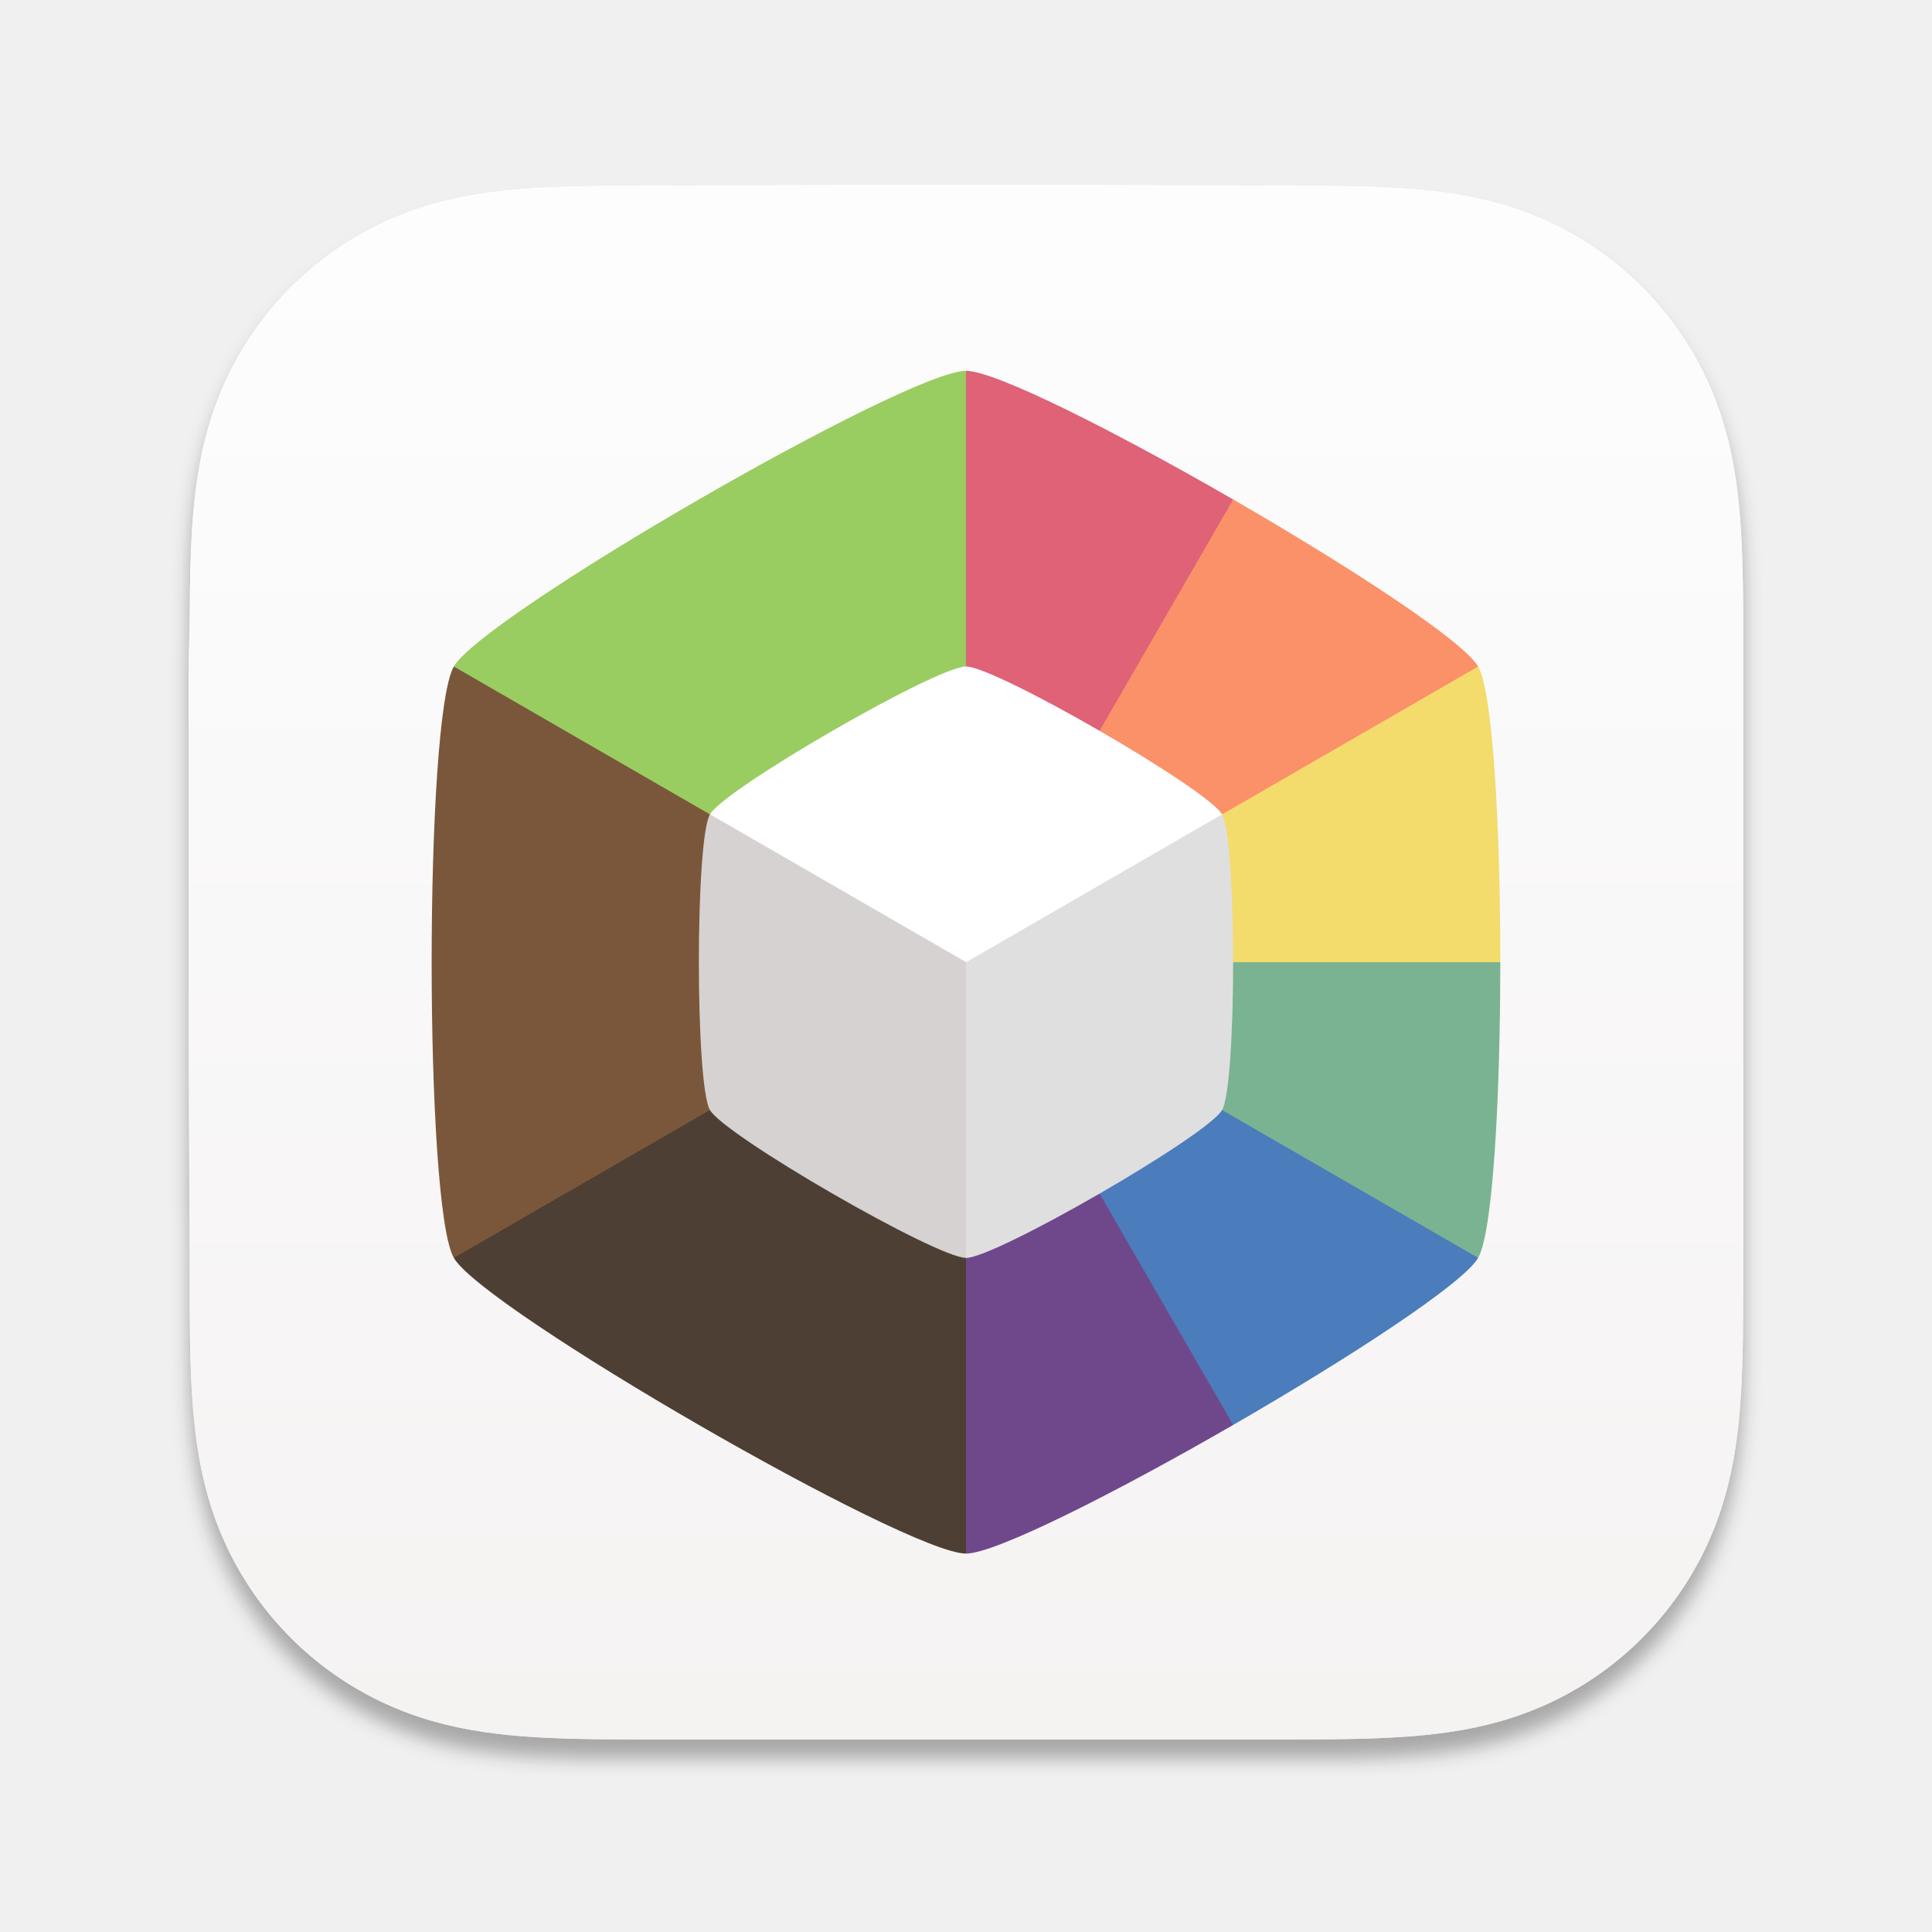
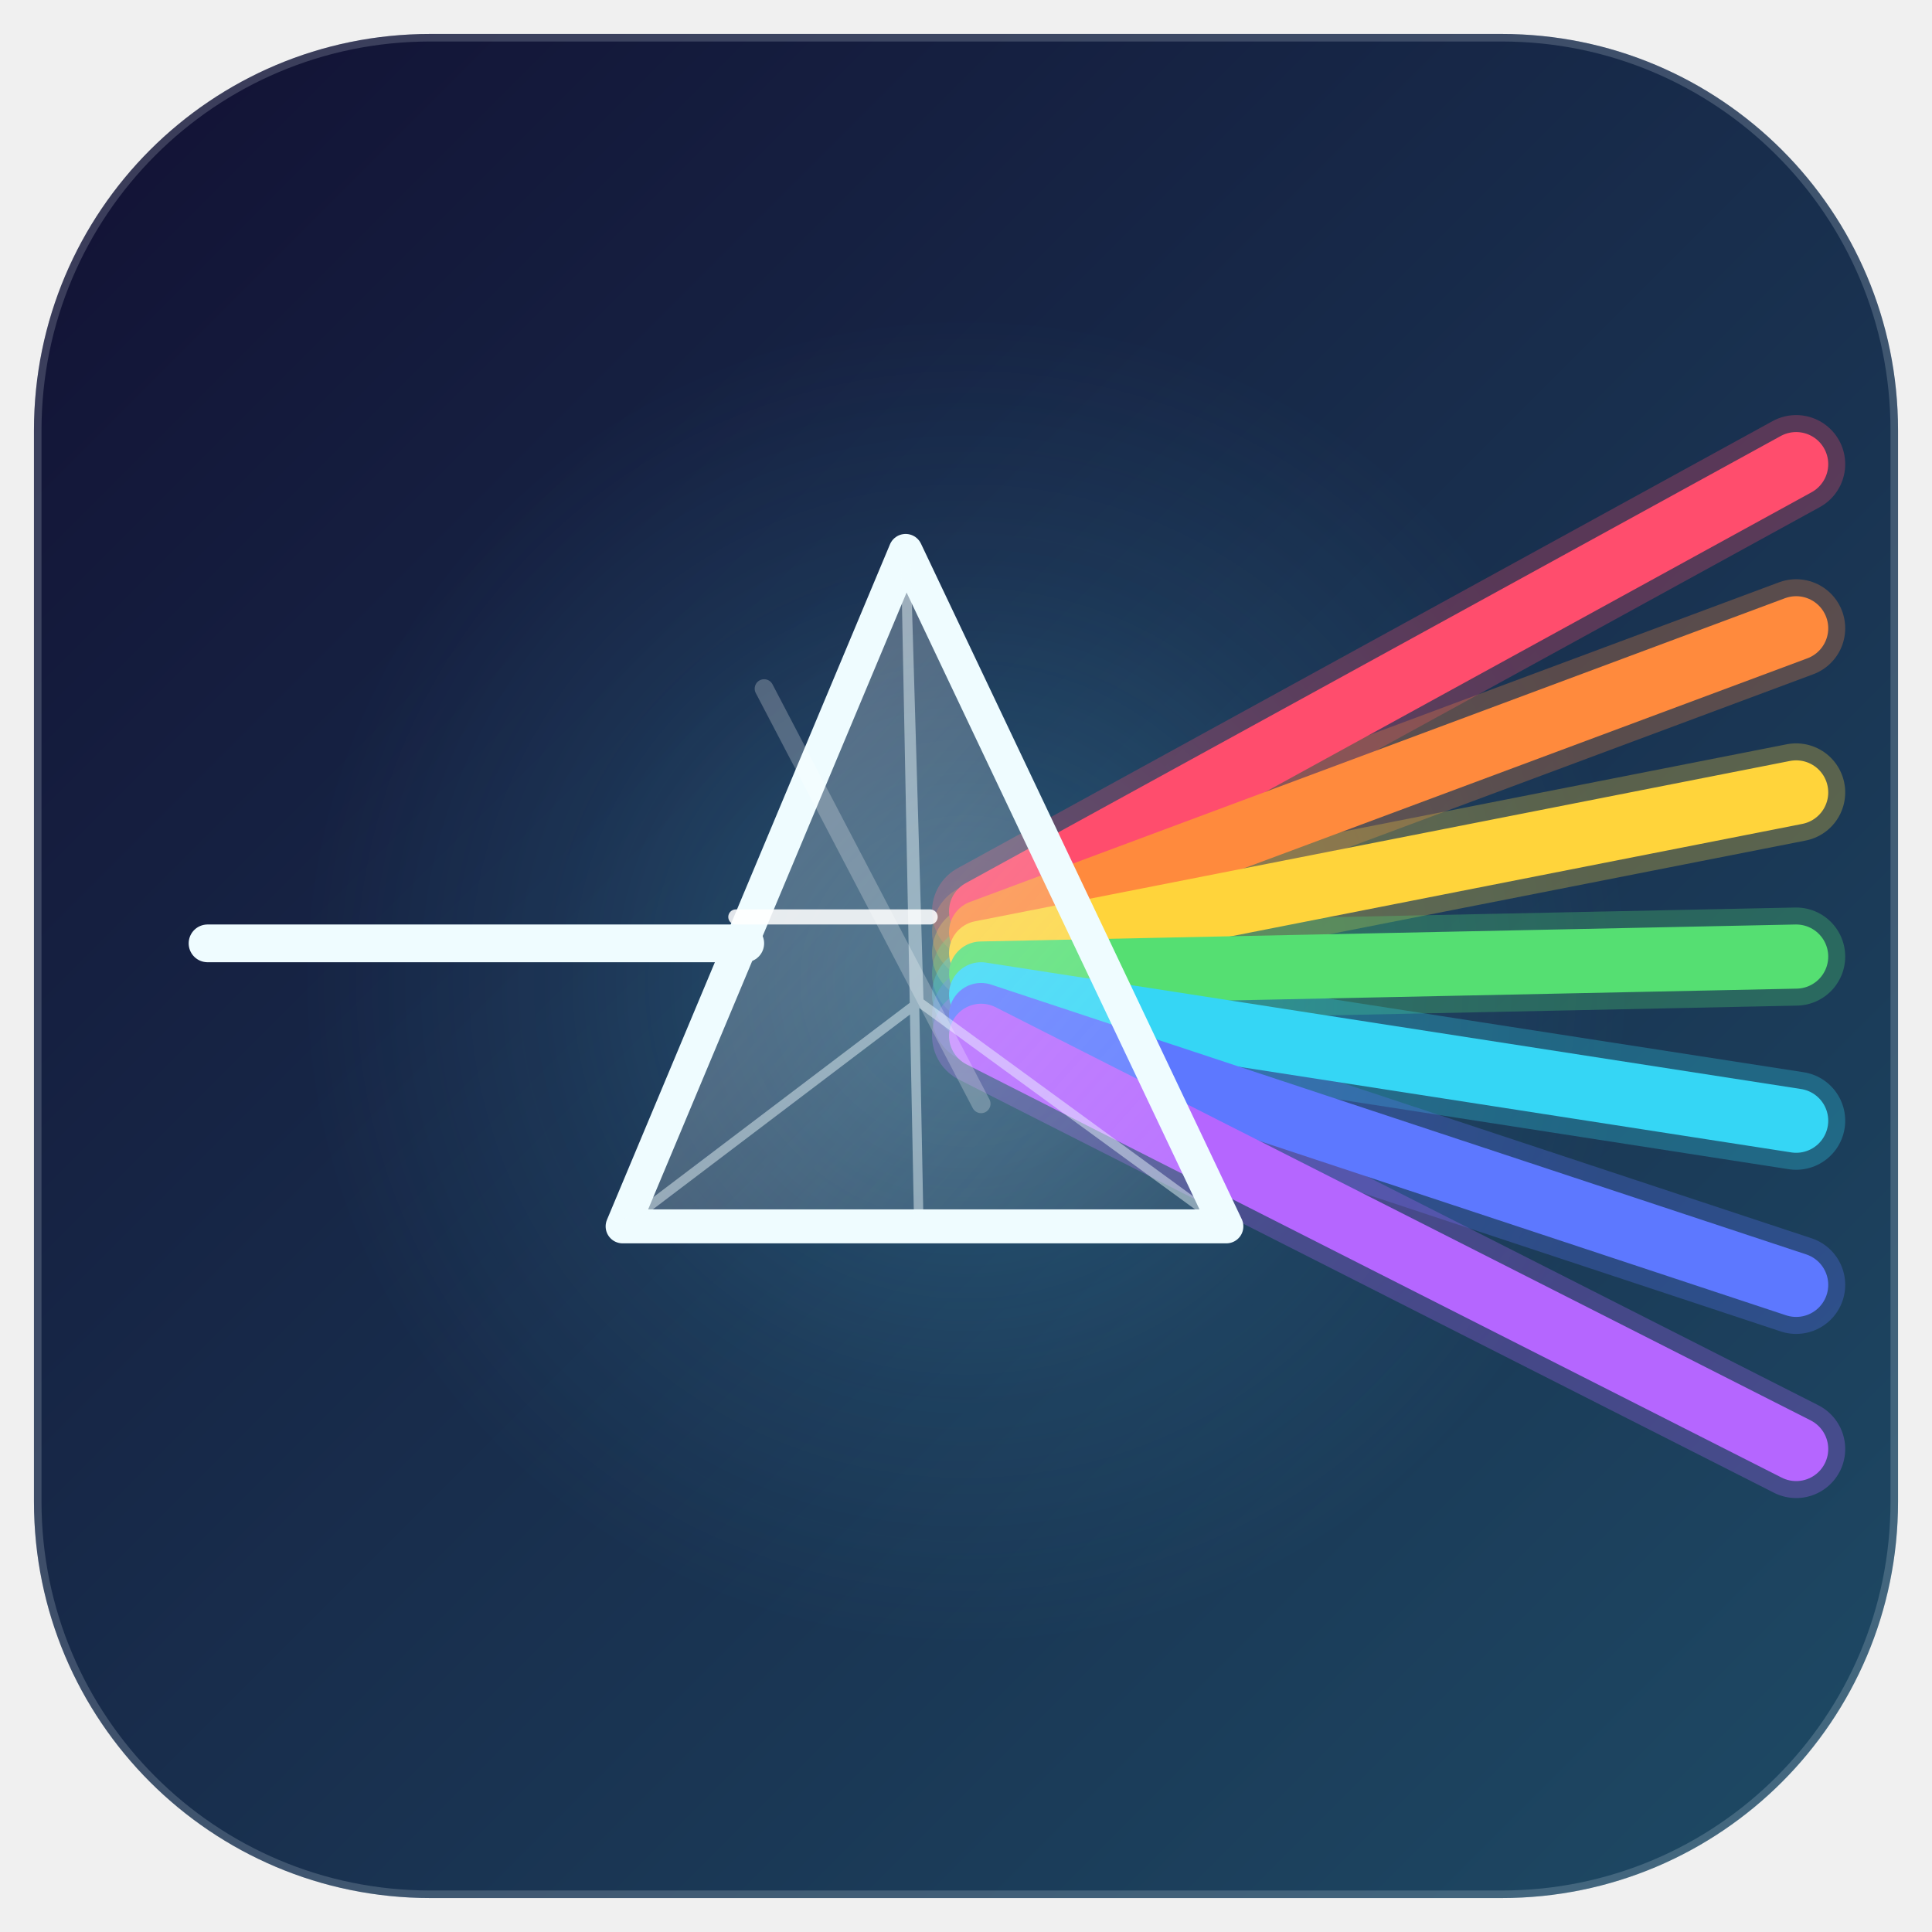
- <svg xmlns="http://www.w3.org/2000/svg" width="1024" height="1024" viewBox="0 0 1024 1024" fill="none" version="1.1" id="svg76">
-   <g filter="url(#filter0_d_102_69)" id="g4">
-     <path fill-rule="evenodd" clip-rule="evenodd" d="M924 354.627C924 344.845 924.004 335.062 923.944 325.279C923.895 317.038 923.8 308.799 923.576 300.562C923.092 282.609 922.033 264.502 918.84 246.749C915.602 228.741 910.314 211.98 901.981 195.617C893.789 179.534 883.088 164.817 870.32 152.058C857.555 139.299 842.834 128.605 826.746 120.418C810.366 112.083 793.587 106.797 775.558 103.56C757.803 100.372 739.691 99.315 721.738 98.83C713.495 98.607 705.253 98.513 697.008 98.462C687.22 98.402 677.432 98.407 667.644 98.407L553.997 98H468.997L357.361 98.407C347.554 98.407 337.747 98.402 327.94 98.462C319.678 98.513 311.42 98.607 303.161 98.83C285.167 99.315 267.014 100.373 249.217 103.565C231.164 106.801 214.36 112.085 197.958 120.414C181.835 128.602 167.083 139.297 154.291 152.058C141.501 164.816 130.78 179.53 122.573 195.61C114.217 211.981 108.919 228.752 105.673 246.77C102.477 264.516 101.418 282.617 100.931 300.562C100.709 308.8 100.613 317.039 100.563 325.279C100.503 335.063 100 347.216 100 356.999L100.003 467.089L100 552.998L100.508 665.427C100.508 675.223 100.504 685.019 100.563 694.815C100.613 703.067 100.709 711.317 100.932 719.566C101.418 737.542 102.479 755.675 105.678 773.452C108.923 791.484 114.22 808.269 122.569 824.653C130.777 840.759 141.5 855.495 154.291 868.272C167.082 881.049 181.83 891.757 197.95 899.956C214.362 908.302 231.174 913.595 249.238 916.836C267.027 920.029 285.174 921.088 303.161 921.573C311.42 921.796 319.679 921.891 327.941 921.941C337.748 922.001 347.554 921.997 357.361 921.997L470.006 922H555.217L667.644 921.996C677.432 921.996 687.22 922.001 697.008 921.941C705.253 921.891 713.495 921.796 721.738 921.573C739.698 921.087 757.816 920.027 775.579 916.832C793.597 913.591 810.368 908.3 826.739 899.959C842.831 891.761 857.554 881.051 870.32 868.272C883.086 855.497 893.786 840.763 901.978 824.66C910.316 808.268 915.604 791.475 918.844 773.431C922.034 755.661 923.092 737.535 923.577 719.566C923.8 711.316 923.895 703.066 923.944 694.815C924.005 685.019 924 675.223 924 665.427C924 665.427 923.994 554.983 923.994 552.998V466.999C923.994 465.533 924 354.627 924 354.627Z" fill="url(#paint0_linear_102_69)" id="path2" />
-   </g>
-   <mask id="mask0_102_69" style="mask-type: alpha" maskUnits="userSpaceOnUse" x="100" y="98" width="824" height="824">
-     <path fill-rule="evenodd" clip-rule="evenodd" d="M924 354.627C924 344.845 924.004 335.062 923.944 325.279C923.895 317.038 923.8 308.799 923.576 300.562C923.092 282.609 922.033 264.502 918.84 246.749C915.602 228.741 910.314 211.98 901.981 195.617C893.789 179.534 883.088 164.817 870.32 152.058C857.555 139.299 842.834 128.605 826.746 120.418C810.366 112.083 793.587 106.797 775.558 103.56C757.803 100.372 739.691 99.315 721.738 98.83C713.495 98.607 705.253 98.513 697.008 98.462C687.22 98.402 677.432 98.407 667.644 98.407L553.997 98H468.997L357.361 98.407C347.554 98.407 337.747 98.402 327.94 98.462C319.678 98.513 311.42 98.607 303.161 98.83C285.167 99.315 267.014 100.373 249.217 103.565C231.164 106.801 214.36 112.085 197.958 120.414C181.835 128.602 167.083 139.297 154.291 152.058C141.501 164.816 130.78 179.53 122.573 195.61C114.217 211.981 108.919 228.752 105.673 246.77C102.477 264.516 101.418 282.617 100.931 300.562C100.709 308.8 100.613 317.039 100.563 325.279C100.503 335.063 100 347.216 100 356.999L100.003 467.089L100 552.998L100.508 665.427C100.508 675.223 100.504 685.019 100.563 694.815C100.613 703.067 100.709 711.317 100.932 719.566C101.418 737.542 102.479 755.675 105.678 773.452C108.923 791.484 114.22 808.269 122.569 824.653C130.777 840.759 141.5 855.495 154.291 868.272C167.082 881.049 181.83 891.757 197.95 899.956C214.362 908.302 231.174 913.595 249.238 916.836C267.027 920.029 285.174 921.088 303.161 921.573C311.42 921.796 319.679 921.891 327.941 921.941C337.748 922.001 347.554 921.997 357.361 921.997L470.006 922H555.217L667.644 921.996C677.432 921.996 687.22 922.001 697.008 921.941C705.253 921.891 713.495 921.796 721.738 921.573C739.698 921.087 757.816 920.027 775.579 916.832C793.597 913.591 810.368 908.3 826.739 899.959C842.831 891.761 857.554 881.051 870.32 868.272C883.086 855.497 893.786 840.763 901.978 824.66C910.316 808.268 915.604 791.475 918.844 773.431C922.034 755.661 923.092 737.535 923.577 719.566C923.8 711.316 923.895 703.066 923.944 694.815C924.005 685.019 924 675.223 924 665.427C924 665.427 923.994 554.983 923.994 552.998V466.999C923.994 465.533 924 354.627 924 354.627Z" fill="white" id="path6" />
-   </mask>
-   <g mask="url(#mask0_102_69)" id="g15">
-     <rect x="42" y="36" width="914" height="914" fill="url(#paint1_linear_102_69)" id="rect9" />
-     <g filter="url(#filter1_b_102_69)" id="g13">
-       <rect x="100" y="98" width="824" height="824" rx="126" fill="black" fill-opacity="0.01" id="rect11" />
-     </g>
-   </g>
-   <defs id="defs74">
-     <filter id="filter0_d_102_69" x="90" y="98" width="844" height="844" filterUnits="userSpaceOnUse" color-interpolation-filters="sRGB">
-       <feFlood flood-opacity="0" result="BackgroundImageFix" id="feFlood31" />
-       <feColorMatrix in="SourceAlpha" type="matrix" values="0 0 0 0 0 0 0 0 0 0 0 0 0 0 0 0 0 0 127 0" result="hardAlpha" id="feColorMatrix33" />
-       <feOffset dy="10" id="feOffset35" />
-       <feGaussianBlur stdDeviation="5" id="feGaussianBlur37" />
-       <feColorMatrix type="matrix" values="0 0 0 0 0 0 0 0 0 0 0 0 0 0 0 0 0 0 0.3 0" id="feColorMatrix39" />
-       <feBlend mode="normal" in2="BackgroundImageFix" result="effect1_dropShadow_102_69" id="feBlend41" />
-       <feBlend mode="normal" in="SourceGraphic" in2="effect1_dropShadow_102_69" result="shape" id="feBlend43" />
-     </filter>
-     <filter id="filter1_b_102_69" x="89.127" y="87.127" width="845.746" height="845.746" filterUnits="userSpaceOnUse" color-interpolation-filters="sRGB">
-       <feFlood flood-opacity="0" result="BackgroundImageFix" id="feFlood46" />
-       <feGaussianBlur in="BackgroundImage" stdDeviation="5.437" id="feGaussianBlur48" />
-       <feComposite in2="SourceAlpha" operator="in" result="effect1_backgroundBlur_102_69" id="feComposite50" />
-       <feBlend mode="normal" in="SourceGraphic" in2="effect1_backgroundBlur_102_69" result="shape" id="feBlend52" />
-     </filter>
-     <linearGradient id="paint0_linear_102_69" x1="-181.14" y1="98" x2="-181.14" y2="1484.28" gradientUnits="userSpaceOnUse">
-       <stop stop-color="white" id="stop55" />
-       <stop offset="0.49" stop-color="#EFEFEF" id="stop57" />
-       <stop offset="1" stop-color="#C0C0C0" id="stop59" />
+ <svg xmlns="http://www.w3.org/2000/svg" width="1024" height="1024" viewBox="0 0 1024 1024">
+   <defs>
+     <linearGradient id="darkBackground" x1="0" y1="0" x2="1" y2="1">
+       <stop offset="0" stop-color="#121033" />
+       <stop offset="1" stop-color="#1e4b66" />
    </linearGradient>
-     <linearGradient id="paint1_linear_102_69" x1="928.377" y1="992.826" x2="928.377" y2="134.072" gradientUnits="userSpaceOnUse">
-       <stop stop-color="#F6F3F3" id="stop62" />
-       <stop offset="1" stop-color="white" id="stop64" />
-     </linearGradient>
-     <linearGradient id="paint2_linear_102_69" x1="394.815" y1="372.239" x2="629.182" y2="542.528" gradientUnits="userSpaceOnUse">
-       <stop stop-color="#88B858" id="stop67" />
-       <stop offset="0.5" stop-color="#72B147" id="stop69" />
-       <stop offset="1" stop-color="#5A9A30" id="stop71" />
+     <radialGradient id="aurora" cx=".5" cy=".5" r=".5">
+       <stop offset="0" stop-color="#60e0ff" stop-opacity=".24" />
+       <stop offset=".62" stop-color="#60e0ff" stop-opacity=".07" />
+       <stop offset="1" stop-color="#60e0ff" stop-opacity="0" />
+     </radialGradient>
+     <linearGradient id="darkGlass" x1="0" y1="0" x2="1" y2="1">
+       <stop offset="0" stop-color="#effcff" stop-opacity=".34" />
+       <stop offset="1" stop-color="#effcff" stop-opacity=".09" />
    </linearGradient>
  </defs>
-   <g id="g1817" transform="matrix(0.8193839,0,0,0.8193839,-746.9626,25.2203)">
-     <path style="fill:#99cd61;fill-opacity:1;stroke-width:17.388" d="M 1536.463,591.624 Z" id="path7899" />
-     <path id="path3228" style="fill:#df6277;fill-opacity:1;stroke-width:17.388" d="m 1536.463,209.092 -165.659,286.899 165.659,95.633 165.626,-95.633 7.2,-203.696 c -75.649,-43.675 -153.7,-83.204 -172.827,-83.204 z" />
-     <path id="path2659" style="fill:#fb9168;fill-opacity:1;stroke-width:17.388" d="m 1709.289,292.295 -172.827,299.329 165.626,95.633 165.659,-286.899 c -9.563,-16.564 -82.811,-64.387 -158.459,-108.063 z" />
-     <path id="path2708" style="fill:#f3db6c;fill-opacity:1;stroke-width:17.388" d="m 1867.748,400.358 -331.285,191.266 165.626,95.633 179.992,-95.633 c 0,-87.351 -4.768,-174.702 -14.333,-191.266 z" />
-     <path id="path1737" style="fill:#7ab392;fill-opacity:1;stroke-width:17.388" d="m 1536.463,591.624 v 191.266 h 331.285 c 9.563,-16.564 14.333,-103.915 14.333,-191.266 z" />
-     <path id="path2937" style="fill:#4b7cbc;fill-opacity:1;stroke-width:17.388" d="m 1536.463,591.624 v 191.266 l 172.827,108.063 c 75.647,-43.675 148.895,-91.499 158.459,-108.063 z" />
-     <path id="path3117" style="fill:#6f488c;fill-opacity:1;stroke-width:17.388" d="m 1536.463,591.624 -165.659,95.633 165.659,286.899 c 19.127,0 97.177,-39.528 172.827,-83.203 z" />
-     <path id="path2010" style="fill:#4d3f33;fill-opacity:1;stroke-width:17.388" d="m 1370.804,495.991 -165.626,286.899 c 19.127,33.128 293.032,191.266 331.285,191.266 V 591.624 Z" />
-     <path id="path1744" style="fill:#7a573b;fill-opacity:1;stroke-width:17.388" d="m 1205.178,400.358 c -19.127,33.128 -19.127,349.404 0,382.532 L 1536.463,591.624 V 400.358 Z" />
-     <path id="path1739" style="fill:#99cd61;fill-opacity:1;stroke-width:17.388" d="m 1536.463,209.092 c -38.253,0 -312.159,158.138 -331.285,191.266 l 331.285,191.266 z" />
-     <g id="g1657" transform="matrix(57.83167,0,0,57.83167,402.4037,92.68845)">
-       <g id="g7651" transform="translate(13.25996,2.277589)">
-         <path id="path6659" style="fill:#ffffff;stroke-width:0.265" d="m 6.35,2.939 c -0.341,0 -2.783,1.41 -2.953,1.705 L 6.35,9.76 9.304,4.645 C 9.133,4.349 6.691,2.939 6.35,2.939 Z" transform="matrix(0.9697482,0,0,0.9697482,0.1920988,0.1920979)" />
-       </g>
-       <path id="path461" style="fill:#dfdfdf;fill-opacity:1;stroke-width:0.265" d="m 16.746,6.974 2.864,4.961 c 0.331,0 2.699,-1.367 2.864,-1.654 0.165,-0.286 0.165,-3.021 0,-3.307 l -2.864,1.654 z" />
-     </g>
-     <path id="path5065" style="fill:#d6d2d2;fill-opacity:1;stroke-width:17.388" d="m 1370.845,495.991 c -9.563,16.564 -9.565,174.702 0,191.266 9.563,16.564 146.5,95.634 165.626,95.633 V 591.624 Z" />
+   <rect x="18" y="18" width="988" height="988" rx="210" fill="url(#darkBackground)" />
+   <ellipse cx="512" cy="520" rx="350" ry="350" fill="url(#aurora)" />
+   <rect x="20" y="20" width="984" height="984" rx="208" fill="none" stroke="#effcff" stroke-opacity=".18" stroke-width="4" />
+   <g fill="none" stroke-linecap="round">
+     <path d="M110 500H395" stroke="#effcff" stroke-width="20" />
+     <path d="M520 483L952 246" stroke="#ff4d6d" stroke-opacity=".28" stroke-width="52" />
+     <path d="M520 494L952 333" stroke="#ff8a3d" stroke-opacity=".28" stroke-width="52" />
+     <path d="M520 505L952 420" stroke="#ffd43b" stroke-opacity=".28" stroke-width="52" />
+     <path d="M520 516L952 507" stroke="#55df72" stroke-opacity=".28" stroke-width="52" />
+     <path d="M520 527L952 594" stroke="#35d6f5" stroke-opacity=".28" stroke-width="52" />
+     <path d="M520 538L952 681" stroke="#5d78ff" stroke-opacity=".28" stroke-width="52" />
+     <path d="M520 549L952 768" stroke="#b566ff" stroke-opacity=".28" stroke-width="52" />
+     <path d="M520 483L952 246" stroke="#ff4d6d" stroke-width="34" />
+     <path d="M520 494L952 333" stroke="#ff8a3d" stroke-width="34" />
+     <path d="M520 505L952 420" stroke="#ffd43b" stroke-width="34" />
+     <path d="M520 516L952 507" stroke="#55df72" stroke-width="34" />
+     <path d="M520 527L952 594" stroke="#35d6f5" stroke-width="34" />
+     <path d="M520 538L952 681" stroke="#5d78ff" stroke-width="34" />
+     <path d="M520 549L952 768" stroke="#b566ff" stroke-width="34" />
  </g>
+   <path d="M330 650L480 292L650 650Z" fill="url(#darkGlass)" stroke="#effcff" stroke-width="18" stroke-linejoin="round" />
+   <path d="M480 292L487 650M330 650H650M487 531L330 650M487 531L650 650M487 531L480 292" fill="none" stroke="#effcff" stroke-opacity=".46" stroke-width="5" />
+   <path d="M390 486H493" stroke="#ffffff" stroke-opacity=".86" stroke-width="8" stroke-linecap="round" />
+   <path d="M405 365L520 585" stroke="#ffffff" stroke-opacity=".24" stroke-width="10" stroke-linecap="round" />
</svg>
